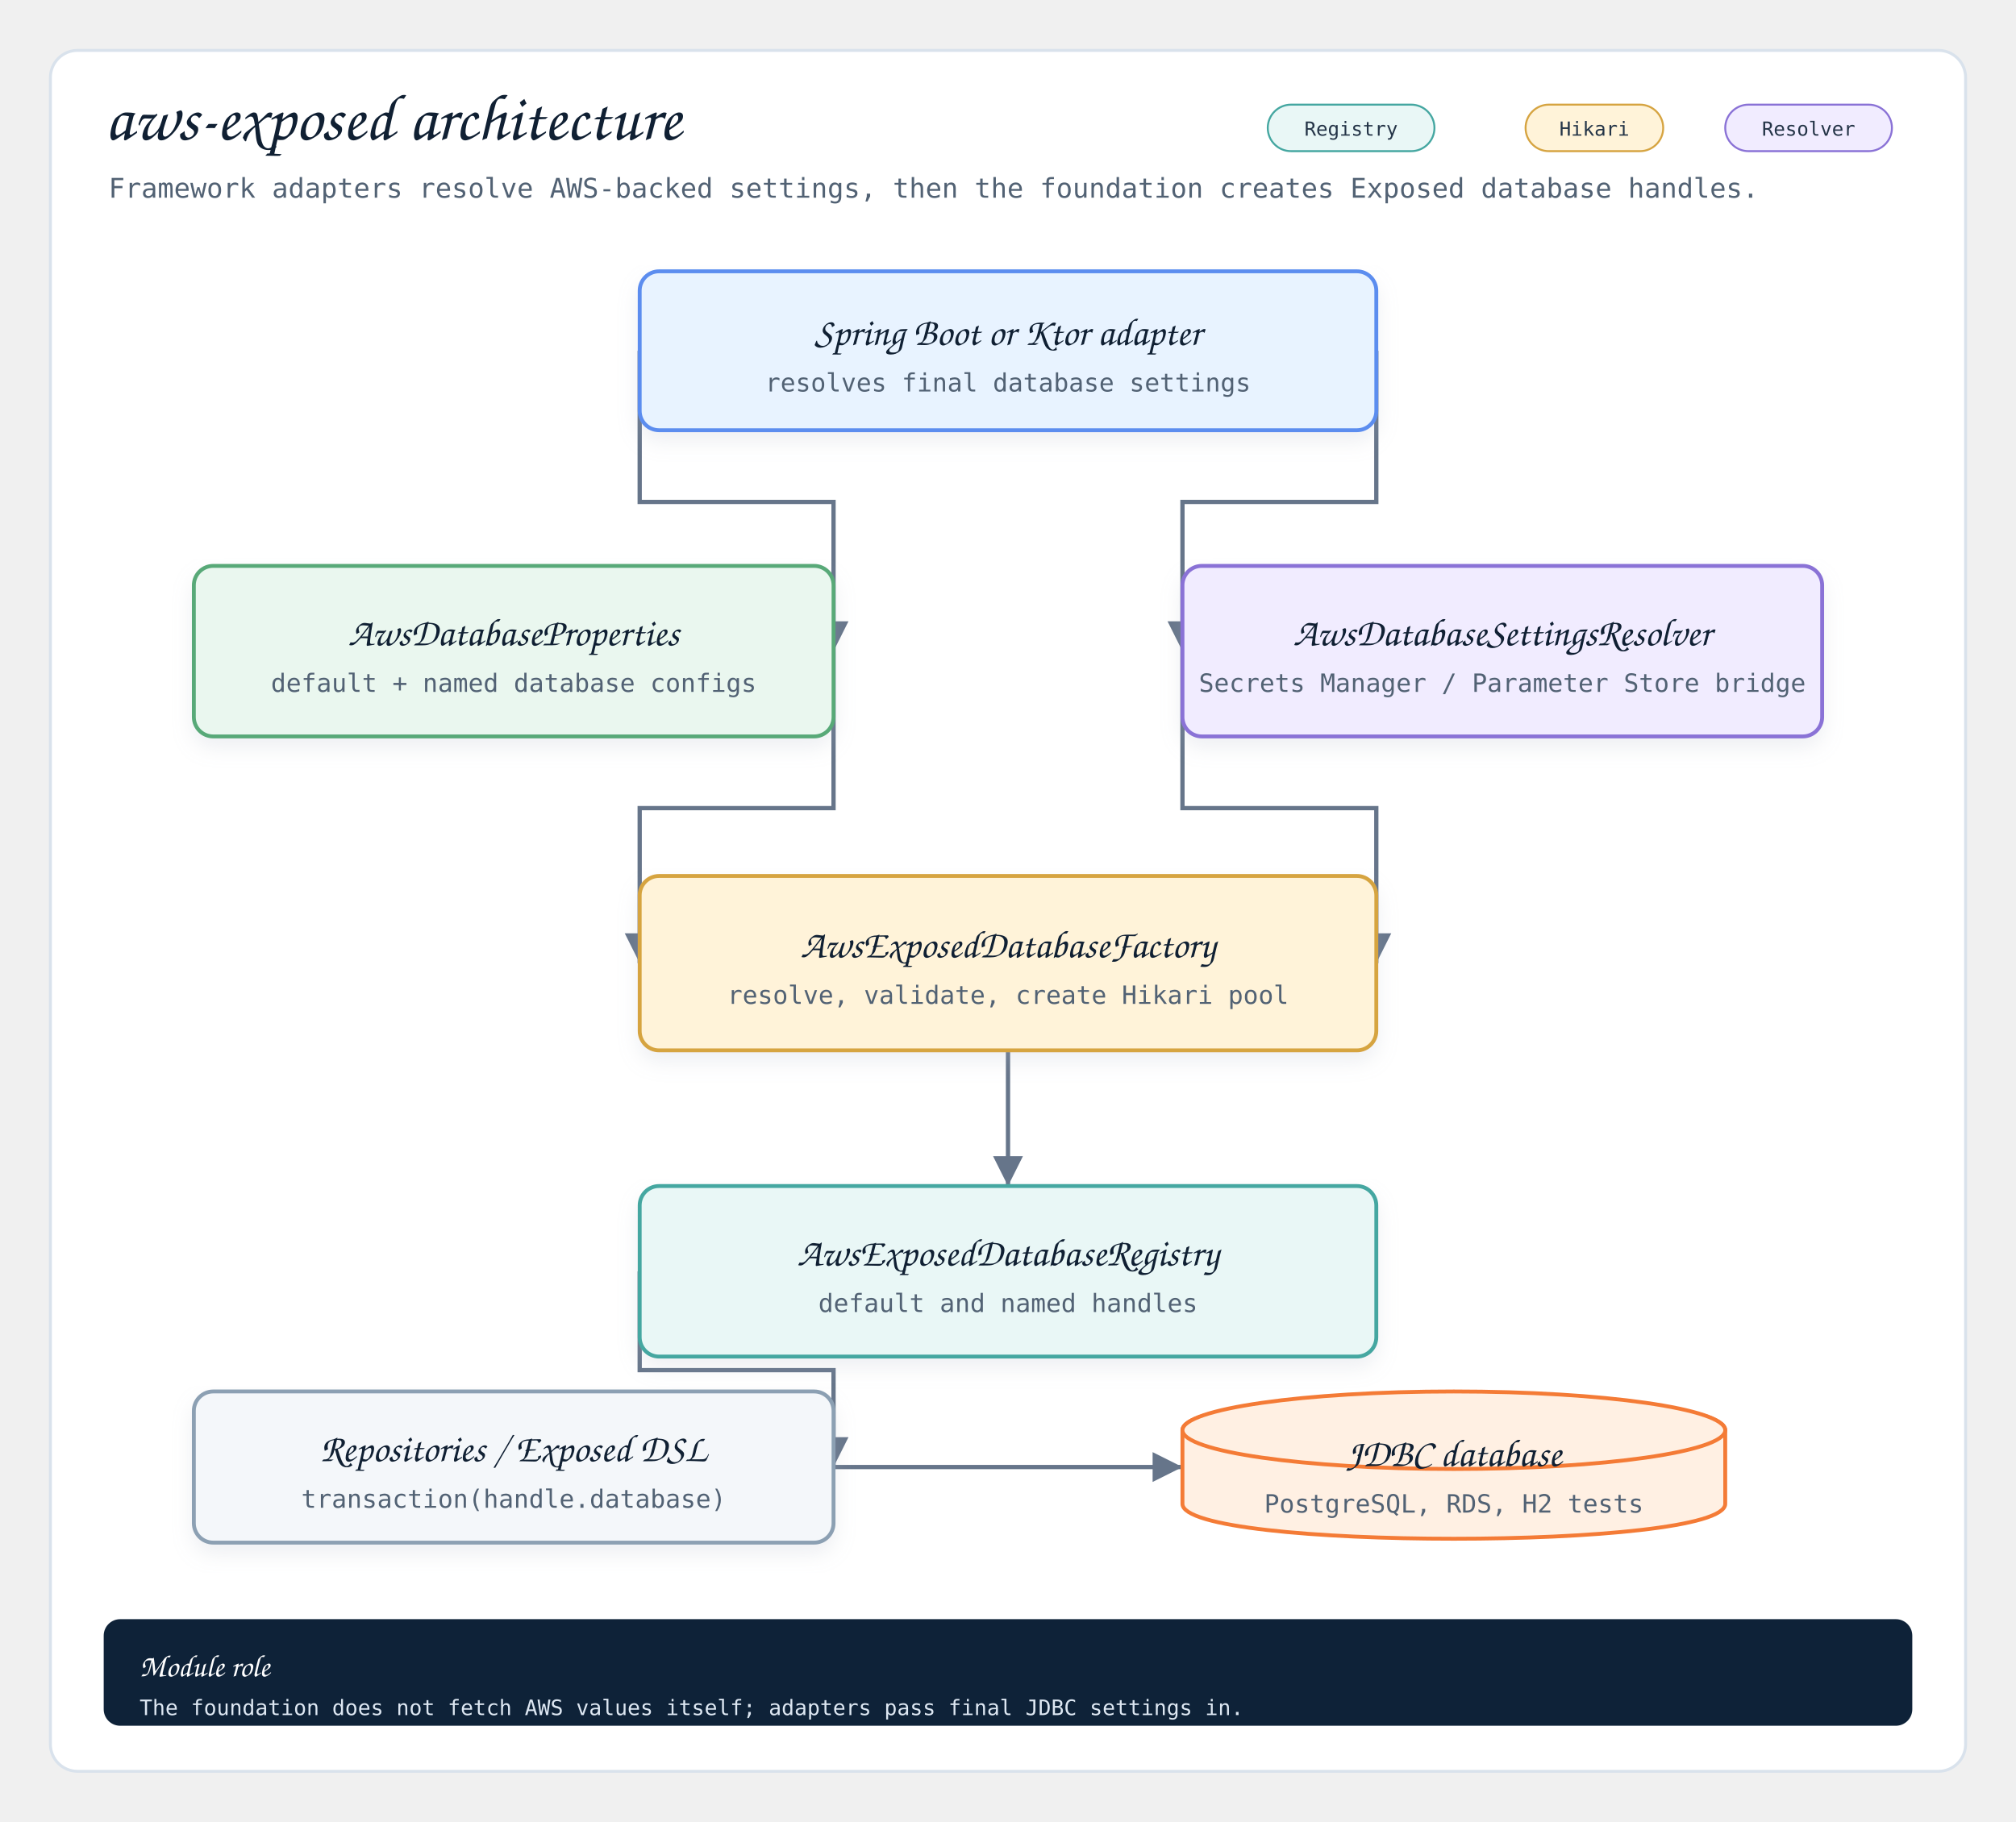
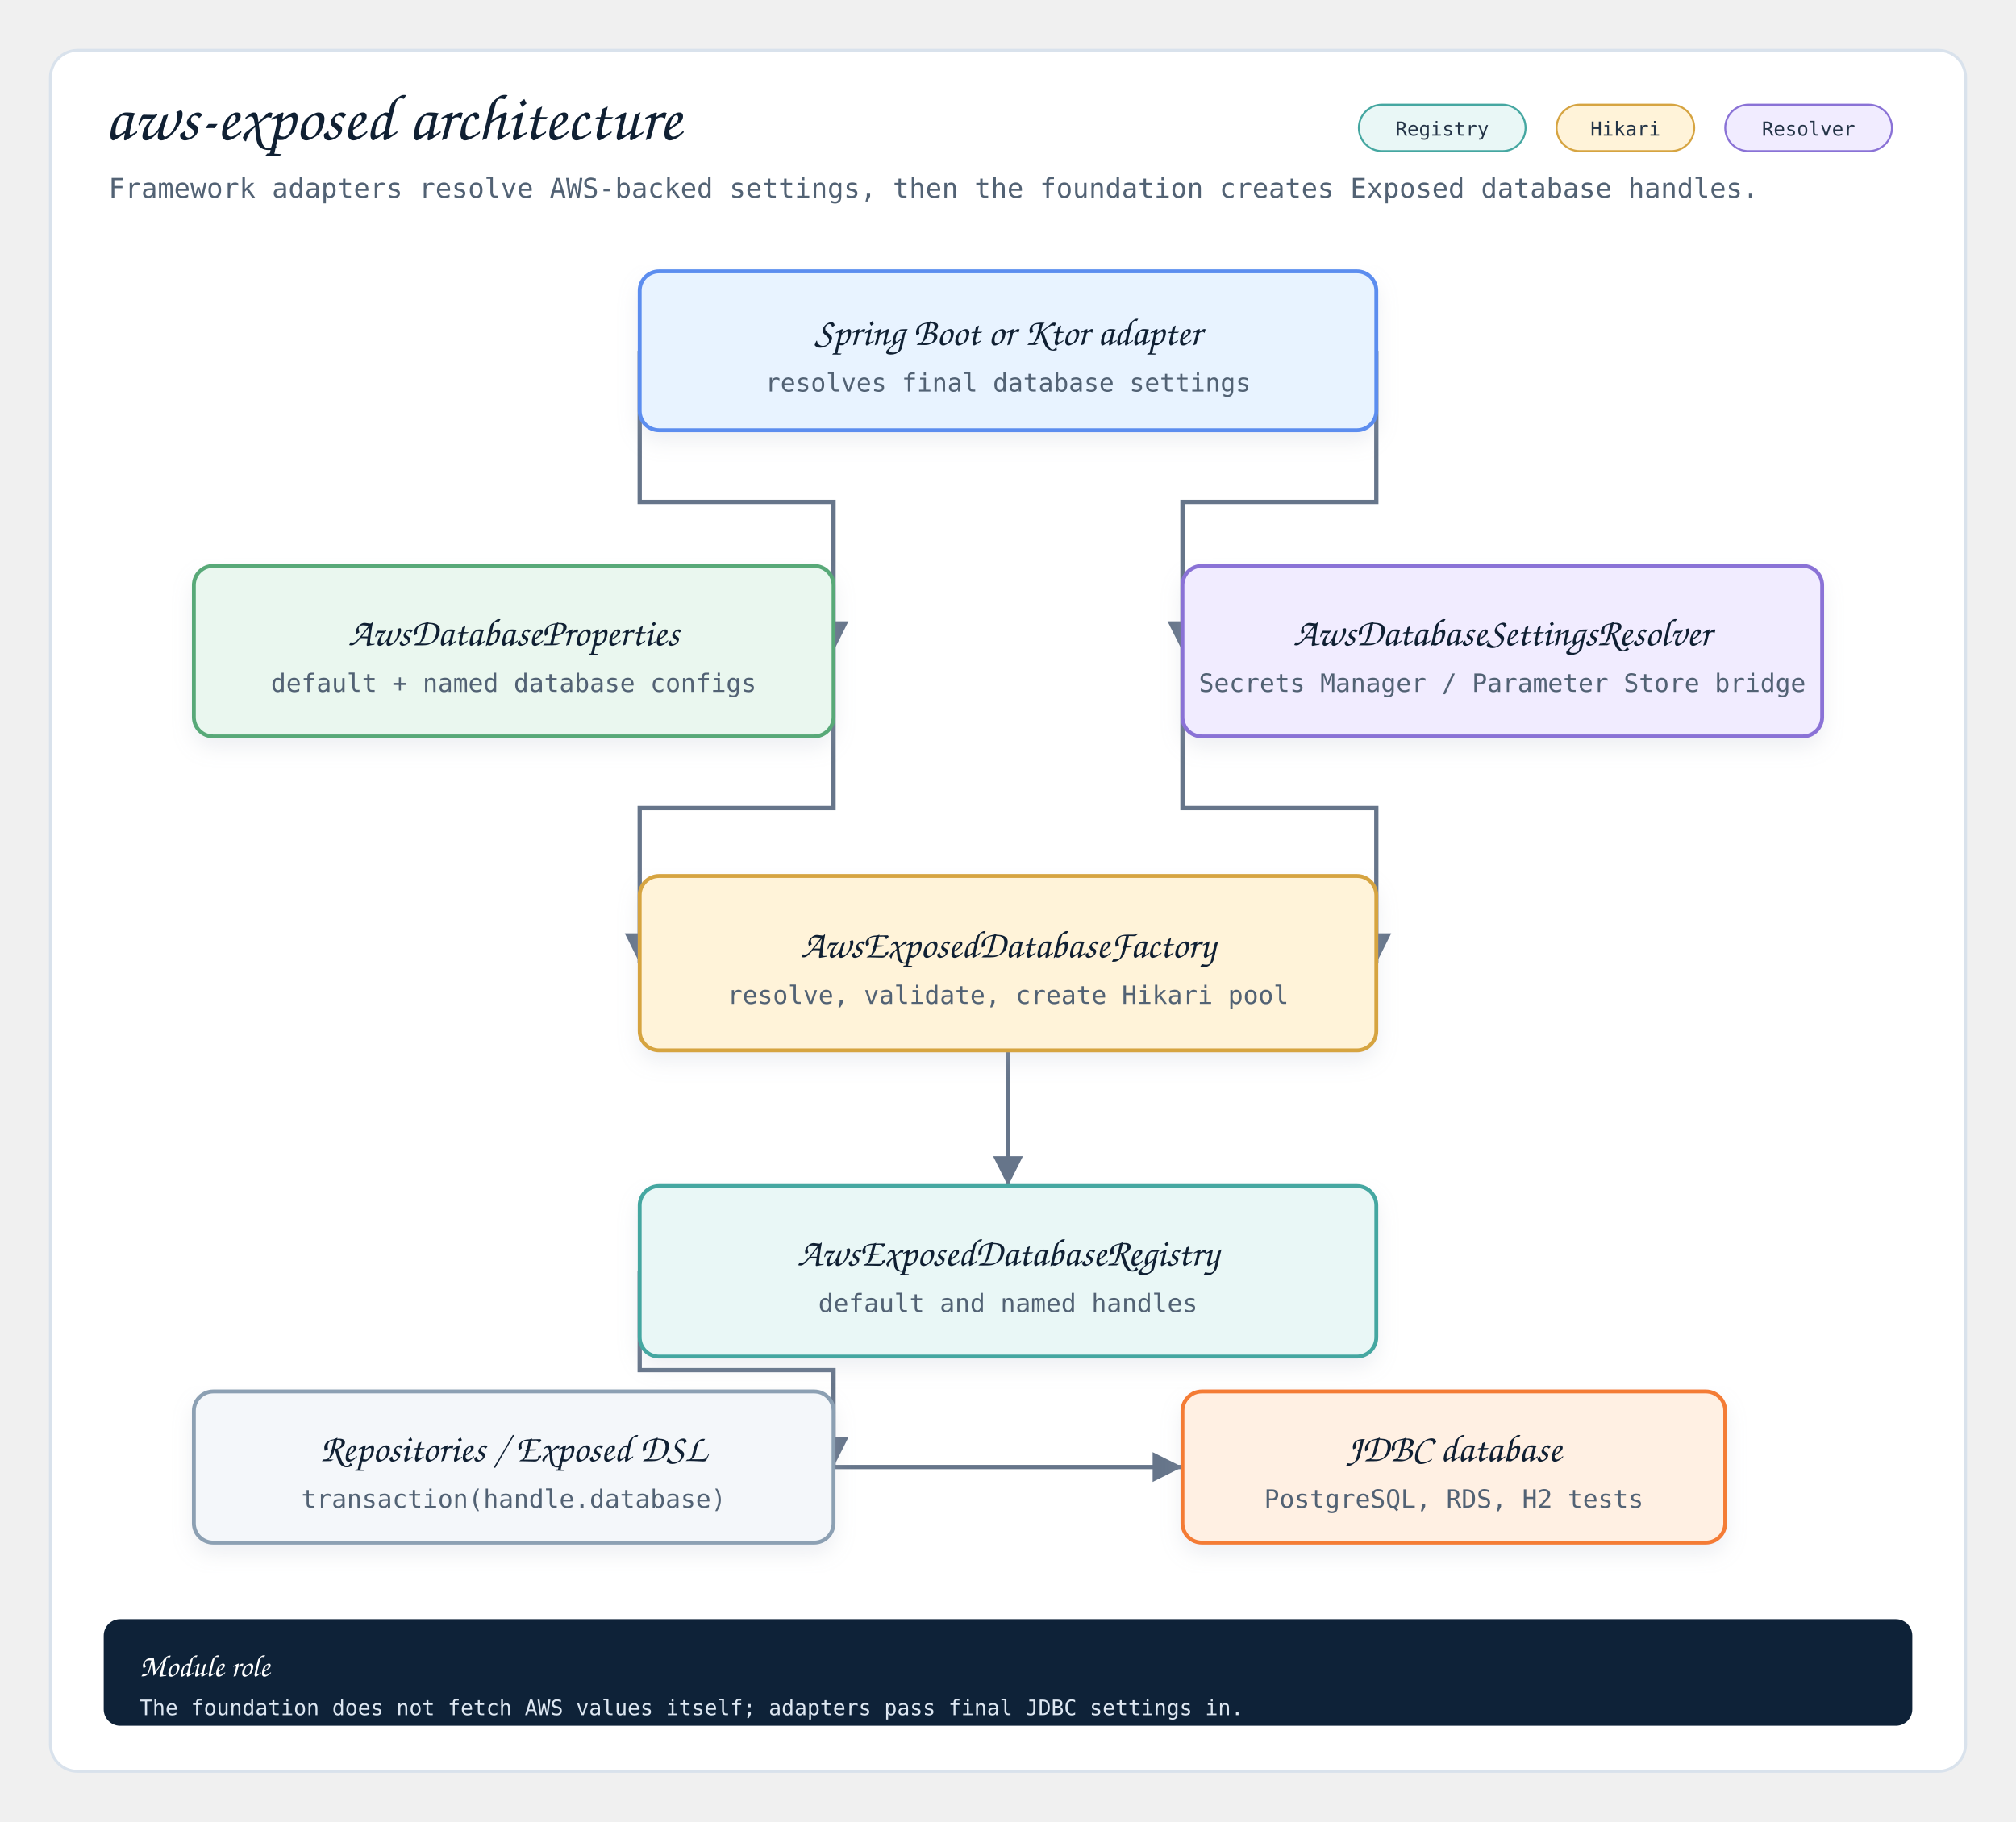
<svg xmlns="http://www.w3.org/2000/svg" width="1040" height="940" viewBox="0 0 1040 940" role="img" aria-label="aws-exposed architecture">
  <defs>
    <marker id="arrow" markerWidth="9" markerHeight="9" refX="8" refY="4.5" orient="auto" markerUnits="strokeWidth">
      <path d="M1,1 L8,4.5 L1,8 Z" fill="#66758A" />
    </marker>
    <filter id="shadow" x="-10%" y="-10%" width="120%" height="130%">
      <feDropShadow dx="0" dy="5" stdDeviation="5" flood-color="#AAB7C6" flood-opacity="0.20" />
    </filter>
  </defs>
  <style>
  svg{background:#F5F7FA}
  .frame{fill:#FFFFFF;stroke:#D9E2EC;stroke-width:1.5}
  .title{font-family:"Architects Daughter","Comic Sans MS",cursive;font-size:34px;fill:#102033}
  .subtitle,.detail,.footer-detail{font-family:"Comic Mono","SFMono-Regular",Menlo,monospace;fill:#526274}
  .subtitle{font-size:14px}
  .card-title{font-family:"Architects Daughter","Comic Sans MS",cursive;font-size:20px;fill:#102033}
  .detail{font-size:13px}
  .chip{font-family:"Comic Mono","SFMono-Regular",Menlo,monospace;font-size:10px;fill:#243447}
  .card{stroke-width:2;filter:url(#shadow)}
  .edge{fill:none;stroke-width:2.2;marker-end:url(#arrow)}
  .edge-label{font-family:"Comic Mono","SFMono-Regular",Menlo,monospace;font-size:11px;fill:#344456}
  .label-bg{fill:#FFFFFF;stroke:#D9E2EC}
  .footer{fill:#0E2238;stroke:#0E2238}
  .footer-title{font-family:"Architects Daughter","Comic Sans MS",cursive;font-size:16px;fill:#FFFFFF}
  .footer-detail{font-size:11px;fill:#DDE7F2}
</style>
  <rect x="26" y="26" width="988" height="888" rx="14" class="frame" />
  <text class="title" x="54" y="72">aws-exposed architecture</text>
  <text class="subtitle" x="56" y="102">Framework adapters resolve AWS-backed settings, then the foundation creates Exposed database handles.</text>
  <rect x="890" y="54" width="86" height="24" rx="12" fill="#F1ECFF" stroke="#8A72D6" />
  <text class="chip" x="933" y="70" text-anchor="middle">Resolver</text>
-   <rect x="787" y="54" width="71" height="24" rx="12" fill="#FFF3D9" stroke="#D6A441" />
-   <text class="chip" x="822.5" y="70" text-anchor="middle">Hikari</text>
-   <rect x="654" y="54" width="86" height="24" rx="12" fill="#E9F7F6" stroke="#45A7A1" />
-   <text class="chip" x="697" y="70" text-anchor="middle">Registry</text>
+   <rect x="803" y="54" width="71" height="24" rx="12" fill="#FFF3D9" stroke="#D6A441" />
+   <text class="chip" x="838.5" y="70" text-anchor="middle">Hikari</text>
+   <rect x="701" y="54" width="86" height="24" rx="12" fill="#E9F7F6" stroke="#45A7A1" />
+   <text class="chip" x="744" y="70" text-anchor="middle">Registry</text>
  <g>
    <g>
      <path class="edge" d="M330 181 L330 259 L430 259 L430 336" stroke="#66758A" />
    </g>
    <g>
      <path class="edge" d="M710 181 L710 259 L610 259 L610 336" stroke="#66758A" />
    </g>
    <g>
      <path class="edge" d="M430 336 L430 417 L330 417 L330 497" stroke="#66758A" />
    </g>
    <g>
      <path class="edge" d="M610 336 L610 417 L710 417 L710 497" stroke="#66758A" />
    </g>
    <g>
      <path class="edge" d="M520 542 L520 577 L520 577 L520 612" stroke="#66758A" />
    </g>
    <g>
      <path class="edge" d="M330 656 L330 707 L430 707 L430 757" stroke="#66758A" />
    </g>
    <g>
      <path class="edge" d="M430 757 L520 757 L520 757 L610 757" stroke="#66758A" />
    </g>
  </g>
  <g id="adapter">
    <rect class="card" x="330" y="140" width="380" height="82" rx="10" fill="#E8F3FF" stroke="#5B8DEF" />
    <text class="card-title" x="520" y="178" text-anchor="middle">Spring Boot or Ktor adapter</text>
    <text class="detail" x="520" y="202" text-anchor="middle">resolves final database settings</text>
  </g>
  <g id="props">
    <rect class="card" x="100" y="292" width="330" height="88" rx="10" fill="#EAF7EF" stroke="#58A978" />
    <text class="card-title" x="265" y="333" text-anchor="middle">AwsDatabaseProperties</text>
    <text class="detail" x="265" y="357" text-anchor="middle">default + named database configs</text>
  </g>
  <g id="resolver">
    <rect class="card" x="610" y="292" width="330" height="88" rx="10" fill="#F1ECFF" stroke="#8A72D6" />
    <text class="card-title" x="775" y="333" text-anchor="middle">AwsDatabaseSettingsResolver</text>
    <text class="detail" x="775" y="357" text-anchor="middle">Secrets Manager / Parameter Store bridge</text>
  </g>
  <g id="factory">
    <rect class="card" x="330" y="452" width="380" height="90" rx="10" fill="#FFF3D9" stroke="#D6A441" />
    <text class="card-title" x="520" y="494" text-anchor="middle">AwsExposedDatabaseFactory</text>
    <text class="detail" x="520" y="518" text-anchor="middle">resolve, validate, create Hikari pool</text>
  </g>
  <g id="registry">
    <rect class="card" x="330" y="612" width="380" height="88" rx="10" fill="#E9F7F6" stroke="#45A7A1" />
    <text class="card-title" x="520" y="653" text-anchor="middle">AwsExposedDatabaseRegistry</text>
    <text class="detail" x="520" y="677" text-anchor="middle">default and named handles</text>
  </g>
  <g id="repo">
    <rect class="card" x="100" y="718" width="330" height="78" rx="10" fill="#F4F7FA" stroke="#8CA0B3" />
    <text class="card-title" x="265" y="754" text-anchor="middle">Repositories / Exposed DSL</text>
    <text class="detail" x="265" y="778" text-anchor="middle">transaction(handle.database)</text>
  </g>
  <g id="db">
-     <path d="M610 738 C610 714,890 714,890 738 L890 776 C890 800,610 800,610 776 Z" fill="#FFF0E3" stroke="#F47B36" stroke-width="2" />
-     <ellipse cx="750" cy="738" rx="140" ry="20" fill="#FFF0E3" stroke="#F47B36" stroke-width="2" />
-     <text class="card-title" x="750" y="756.5" text-anchor="middle">JDBC database</text>
-     <text class="detail" x="750" y="780.5" text-anchor="middle">PostgreSQL, RDS, H2 tests</text>
+     <rect class="card" x="610" y="718" width="280" height="78" rx="10" fill="#FFF0E3" stroke="#F47B36" />
+     <text class="card-title" x="750" y="754" text-anchor="middle">JDBC database</text>
+     <text class="detail" x="750" y="778" text-anchor="middle">PostgreSQL, RDS, H2 tests</text>
  </g>
  <rect class="footer" x="54" y="836" width="932" height="54" rx="8" />
  <text class="footer-title" x="72" y="865">Module role</text>
  <text class="footer-detail" x="72" y="885">The foundation does not fetch AWS values itself; adapters pass final JDBC settings in.</text>
</svg>
